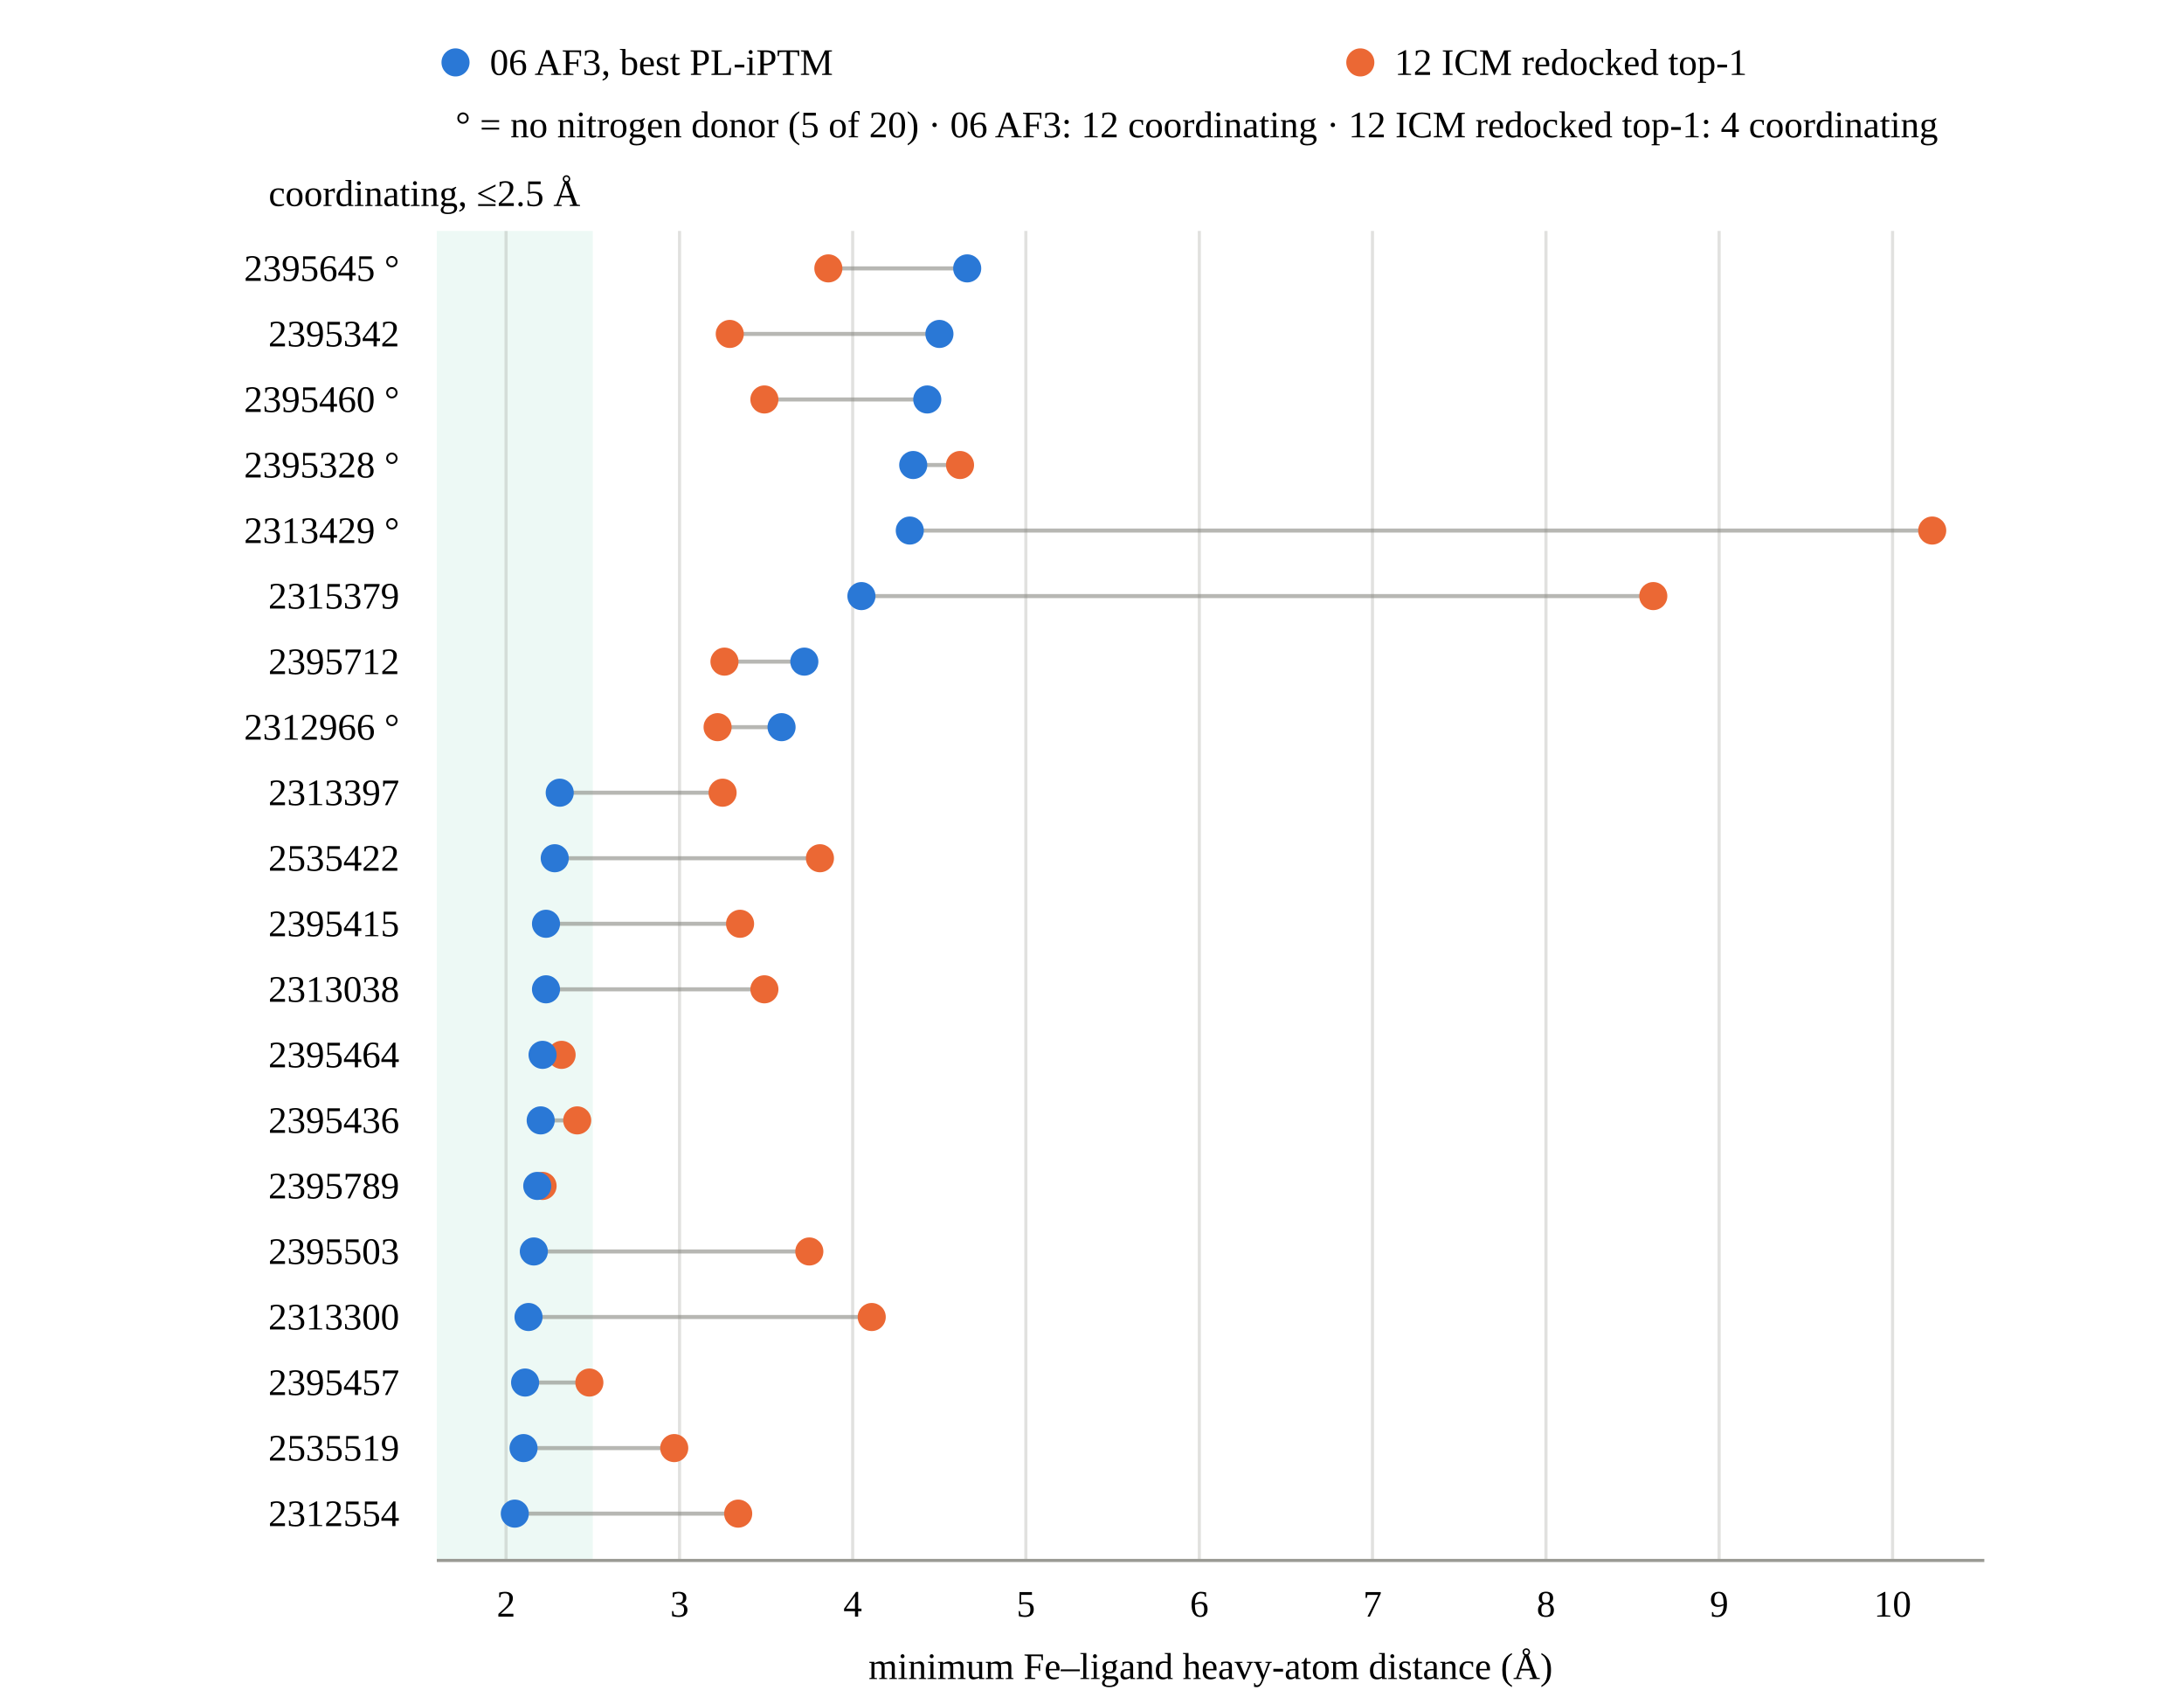
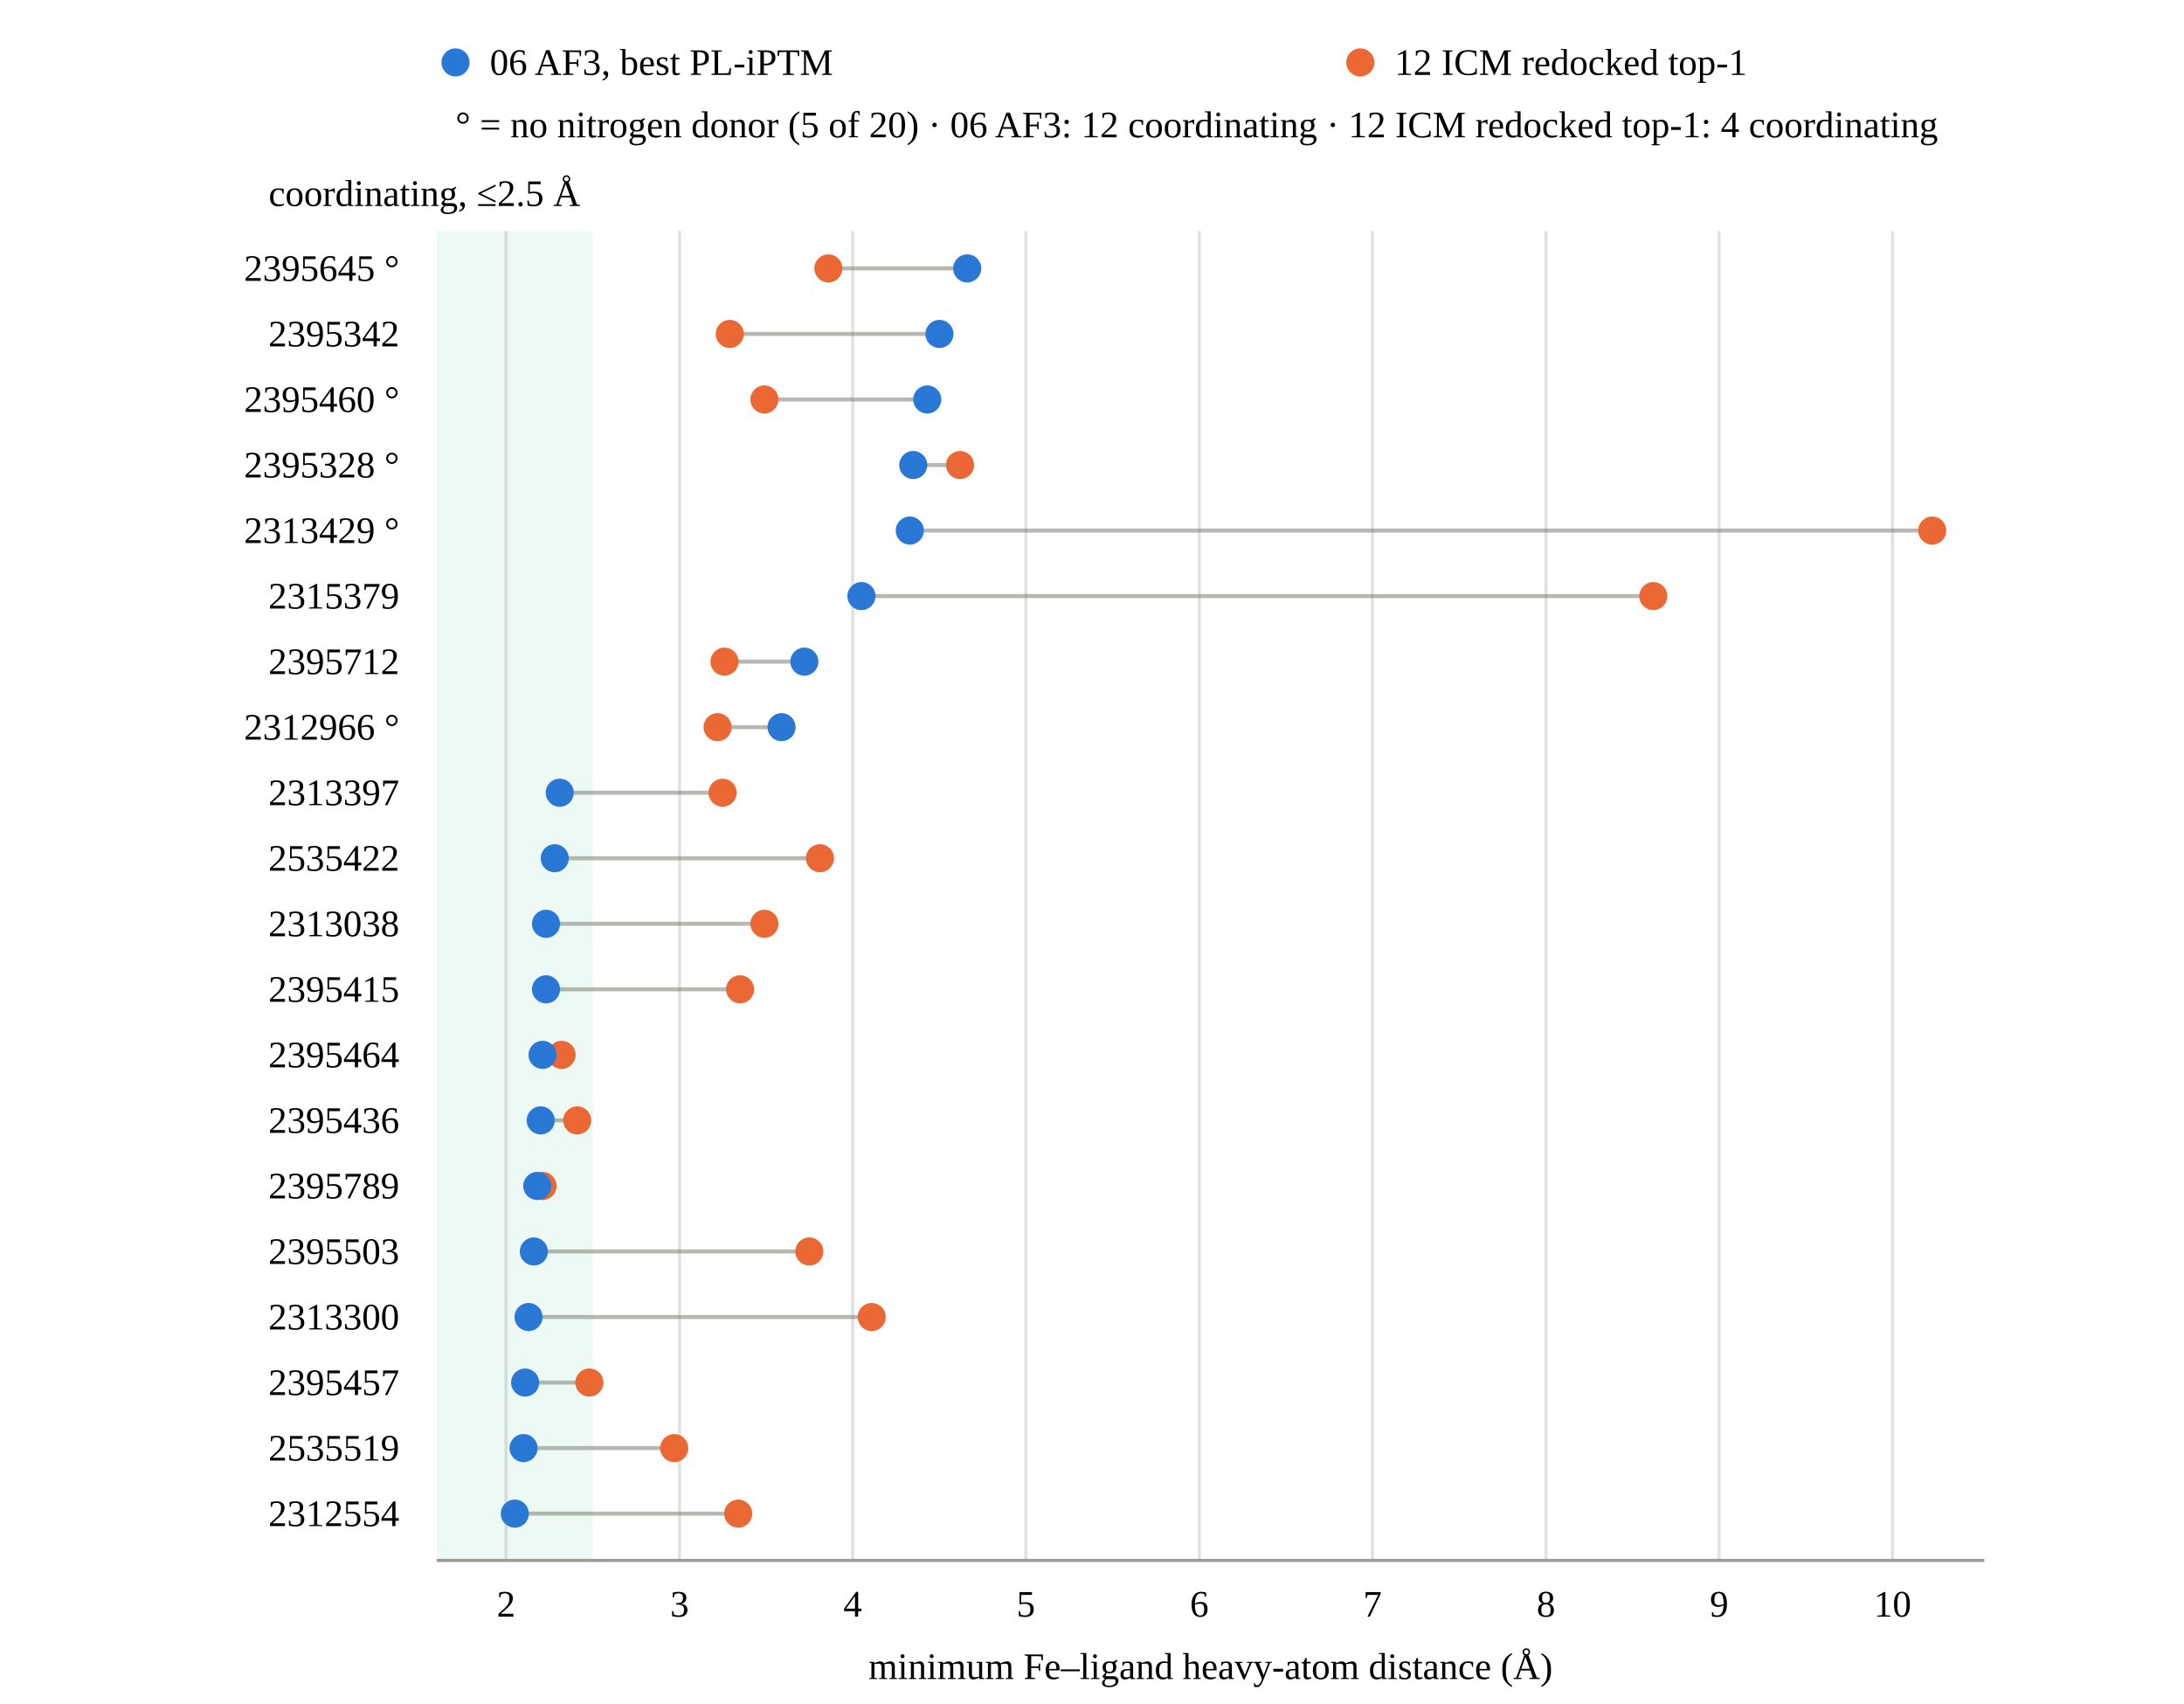
<svg xmlns="http://www.w3.org/2000/svg" viewBox="0 0 700 546" role="img">
  <rect x="140.0" y="74" width="50.0" height="426" fill="#1baf7a" opacity="0.08" />
  <text x="186.0" y="66" text-anchor="end" class="ts">coordinating, ≤2.5 Å</text>
  <line x1="162.2" y1="74" x2="162.2" y2="500" stroke="#9a9a94" stroke-opacity="0.3" />
  <text x="162.2" y="518" text-anchor="middle" class="ts">2</text>
  <line x1="217.8" y1="74" x2="217.8" y2="500" stroke="#9a9a94" stroke-opacity="0.3" />
  <text x="217.8" y="518" text-anchor="middle" class="ts">3</text>
  <line x1="273.3" y1="74" x2="273.3" y2="500" stroke="#9a9a94" stroke-opacity="0.3" />
  <text x="273.3" y="518" text-anchor="middle" class="ts">4</text>
  <line x1="328.8" y1="74" x2="328.8" y2="500" stroke="#9a9a94" stroke-opacity="0.3" />
  <text x="328.8" y="518" text-anchor="middle" class="ts">5</text>
  <line x1="384.4" y1="74" x2="384.4" y2="500" stroke="#9a9a94" stroke-opacity="0.3" />
  <text x="384.4" y="518" text-anchor="middle" class="ts">6</text>
  <line x1="439.9" y1="74" x2="439.9" y2="500" stroke="#9a9a94" stroke-opacity="0.3" />
  <text x="439.9" y="518" text-anchor="middle" class="ts">7</text>
  <line x1="495.5" y1="74" x2="495.5" y2="500" stroke="#9a9a94" stroke-opacity="0.3" />
  <text x="495.5" y="518" text-anchor="middle" class="ts">8</text>
  <line x1="551.0" y1="74" x2="551.0" y2="500" stroke="#9a9a94" stroke-opacity="0.3" />
  <text x="551.0" y="518" text-anchor="middle" class="ts">9</text>
  <line x1="606.6" y1="74" x2="606.6" y2="500" stroke="#9a9a94" stroke-opacity="0.3" />
  <text x="606.6" y="518" text-anchor="middle" class="ts">10</text>
  <text x="128" y="90" text-anchor="end" class="ts">2395645 °</text>
  <line x1="265.5" y1="86" x2="310.0" y2="86" stroke="#888780" stroke-width="1.3" stroke-opacity="0.6" />
  <circle cx="265.5" cy="86" r="4.5" fill="#eb6834" />
  <circle cx="310.0" cy="86" r="4.5" fill="#2a78d6" />
  <text x="128" y="111" text-anchor="end" class="ts">2395342</text>
  <line x1="233.9" y1="107" x2="301.1" y2="107" stroke="#888780" stroke-width="1.3" stroke-opacity="0.6" />
  <circle cx="233.9" cy="107" r="4.5" fill="#eb6834" />
  <circle cx="301.1" cy="107" r="4.5" fill="#2a78d6" />
  <text x="128" y="132" text-anchor="end" class="ts">2395460 °</text>
  <line x1="245.0" y1="128" x2="297.2" y2="128" stroke="#888780" stroke-width="1.3" stroke-opacity="0.6" />
  <circle cx="245.0" cy="128" r="4.5" fill="#eb6834" />
  <circle cx="297.2" cy="128" r="4.5" fill="#2a78d6" />
  <text x="128" y="153" text-anchor="end" class="ts">2395328 °</text>
  <line x1="292.7" y1="149" x2="307.7" y2="149" stroke="#888780" stroke-width="1.3" stroke-opacity="0.6" />
  <circle cx="307.7" cy="149" r="4.5" fill="#eb6834" />
  <circle cx="292.7" cy="149" r="4.5" fill="#2a78d6" />
  <text x="128" y="174" text-anchor="end" class="ts">2313429 °</text>
  <line x1="291.6" y1="170" x2="619.3" y2="170" stroke="#888780" stroke-width="1.3" stroke-opacity="0.6" />
  <circle cx="619.3" cy="170" r="4.5" fill="#eb6834" />
  <circle cx="291.6" cy="170" r="4.5" fill="#2a78d6" />
  <text x="128" y="195" text-anchor="end" class="ts">2315379</text>
  <line x1="276.1" y1="191" x2="529.9" y2="191" stroke="#888780" stroke-width="1.3" stroke-opacity="0.6" />
  <circle cx="529.9" cy="191" r="4.5" fill="#eb6834" />
  <circle cx="276.1" cy="191" r="4.5" fill="#2a78d6" />
  <text x="128" y="216" text-anchor="end" class="ts">2395712</text>
  <line x1="232.2" y1="212" x2="257.8" y2="212" stroke="#888780" stroke-width="1.3" stroke-opacity="0.6" />
  <circle cx="232.2" cy="212" r="4.5" fill="#eb6834" />
  <circle cx="257.8" cy="212" r="4.5" fill="#2a78d6" />
  <text x="128" y="237" text-anchor="end" class="ts">2312966 °</text>
  <line x1="230.0" y1="233" x2="250.5" y2="233" stroke="#888780" stroke-width="1.3" stroke-opacity="0.6" />
  <circle cx="230.0" cy="233" r="4.5" fill="#eb6834" />
  <circle cx="250.5" cy="233" r="4.5" fill="#2a78d6" />
  <text x="128" y="258" text-anchor="end" class="ts">2313397</text>
  <line x1="179.4" y1="254" x2="231.6" y2="254" stroke="#888780" stroke-width="1.3" stroke-opacity="0.6" />
  <circle cx="231.6" cy="254" r="4.5" fill="#eb6834" />
  <circle cx="179.4" cy="254" r="4.5" fill="#2a78d6" />
  <text x="128" y="279" text-anchor="end" class="ts">2535422</text>
  <line x1="177.8" y1="275" x2="262.8" y2="275" stroke="#888780" stroke-width="1.3" stroke-opacity="0.6" />
  <circle cx="262.8" cy="275" r="4.5" fill="#eb6834" />
  <circle cx="177.8" cy="275" r="4.5" fill="#2a78d6" />
-   <text x="128" y="300" text-anchor="end" class="ts">2395415</text>
-   <line x1="175.0" y1="296" x2="237.2" y2="296" stroke="#888780" stroke-width="1.3" stroke-opacity="0.6" />
-   <circle cx="237.2" cy="296" r="4.5" fill="#eb6834" />
+   <text x="128" y="300" text-anchor="end" class="ts">2313038</text>
+   <line x1="175.0" y1="296" x2="245.0" y2="296" stroke="#888780" stroke-width="1.3" stroke-opacity="0.6" />
+   <circle cx="245.0" cy="296" r="4.5" fill="#eb6834" />
  <circle cx="175.0" cy="296" r="4.5" fill="#2a78d6" />
-   <text x="128" y="321" text-anchor="end" class="ts">2313038</text>
-   <line x1="175.0" y1="317" x2="245.0" y2="317" stroke="#888780" stroke-width="1.3" stroke-opacity="0.6" />
-   <circle cx="245.0" cy="317" r="4.5" fill="#eb6834" />
+   <text x="128" y="321" text-anchor="end" class="ts">2395415</text>
+   <line x1="175.0" y1="317" x2="237.2" y2="317" stroke="#888780" stroke-width="1.3" stroke-opacity="0.6" />
+   <circle cx="237.2" cy="317" r="4.5" fill="#eb6834" />
  <circle cx="175.0" cy="317" r="4.5" fill="#2a78d6" />
  <text x="128" y="342" text-anchor="end" class="ts">2395464</text>
  <line x1="173.9" y1="338" x2="180.0" y2="338" stroke="#888780" stroke-width="1.3" stroke-opacity="0.6" />
  <circle cx="180.0" cy="338" r="4.5" fill="#eb6834" />
  <circle cx="173.9" cy="338" r="4.5" fill="#2a78d6" />
  <text x="128" y="363" text-anchor="end" class="ts">2395436</text>
  <line x1="173.3" y1="359" x2="185.0" y2="359" stroke="#888780" stroke-width="1.3" stroke-opacity="0.6" />
  <circle cx="185.0" cy="359" r="4.5" fill="#eb6834" />
  <circle cx="173.3" cy="359" r="4.5" fill="#2a78d6" />
  <text x="128" y="384" text-anchor="end" class="ts">2395789</text>
  <line x1="172.2" y1="380" x2="173.9" y2="380" stroke="#888780" stroke-width="1.3" stroke-opacity="0.6" />
  <circle cx="173.9" cy="380" r="4.5" fill="#eb6834" />
  <circle cx="172.2" cy="380" r="4.5" fill="#2a78d6" />
  <text x="128" y="405" text-anchor="end" class="ts">2395503</text>
  <line x1="171.1" y1="401" x2="259.4" y2="401" stroke="#888780" stroke-width="1.3" stroke-opacity="0.6" />
  <circle cx="259.4" cy="401" r="4.5" fill="#eb6834" />
  <circle cx="171.1" cy="401" r="4.5" fill="#2a78d6" />
  <text x="128" y="426" text-anchor="end" class="ts">2313300</text>
  <line x1="169.4" y1="422" x2="279.4" y2="422" stroke="#888780" stroke-width="1.3" stroke-opacity="0.6" />
  <circle cx="279.4" cy="422" r="4.5" fill="#eb6834" />
  <circle cx="169.4" cy="422" r="4.5" fill="#2a78d6" />
  <text x="128" y="447" text-anchor="end" class="ts">2395457</text>
  <line x1="168.3" y1="443" x2="188.9" y2="443" stroke="#888780" stroke-width="1.3" stroke-opacity="0.6" />
  <circle cx="188.9" cy="443" r="4.5" fill="#eb6834" />
  <circle cx="168.3" cy="443" r="4.5" fill="#2a78d6" />
  <text x="128" y="468" text-anchor="end" class="ts">2535519</text>
  <line x1="167.8" y1="464" x2="216.1" y2="464" stroke="#888780" stroke-width="1.3" stroke-opacity="0.6" />
  <circle cx="216.1" cy="464" r="4.5" fill="#eb6834" />
  <circle cx="167.8" cy="464" r="4.5" fill="#2a78d6" />
  <text x="128" y="489" text-anchor="end" class="ts">2312554</text>
  <line x1="165.0" y1="485" x2="236.6" y2="485" stroke="#888780" stroke-width="1.3" stroke-opacity="0.6" />
  <circle cx="236.6" cy="485" r="4.5" fill="#eb6834" />
  <circle cx="165.0" cy="485" r="4.5" fill="#2a78d6" />
  <line x1="140" y1="500" x2="636" y2="500" stroke="#9a9a94" />
  <text x="388" y="538" text-anchor="middle" class="ts">minimum Fe–ligand heavy-atom distance (Å)</text>
  <circle cx="146" cy="20" r="4.5" fill="#2a78d6" />
  <text x="157" y="24" class="ts">06 AF3, best PL-iPTM</text>
  <circle cx="436" cy="20" r="4.5" fill="#eb6834" />
  <text x="447" y="24" class="ts">12 ICM redocked top-1</text>
  <text x="146" y="44" class="ts">° = no nitrogen donor (5 of 20) · 06 AF3: 12 coordinating · 12 ICM redocked top-1: 4 coordinating</text>
</svg>
